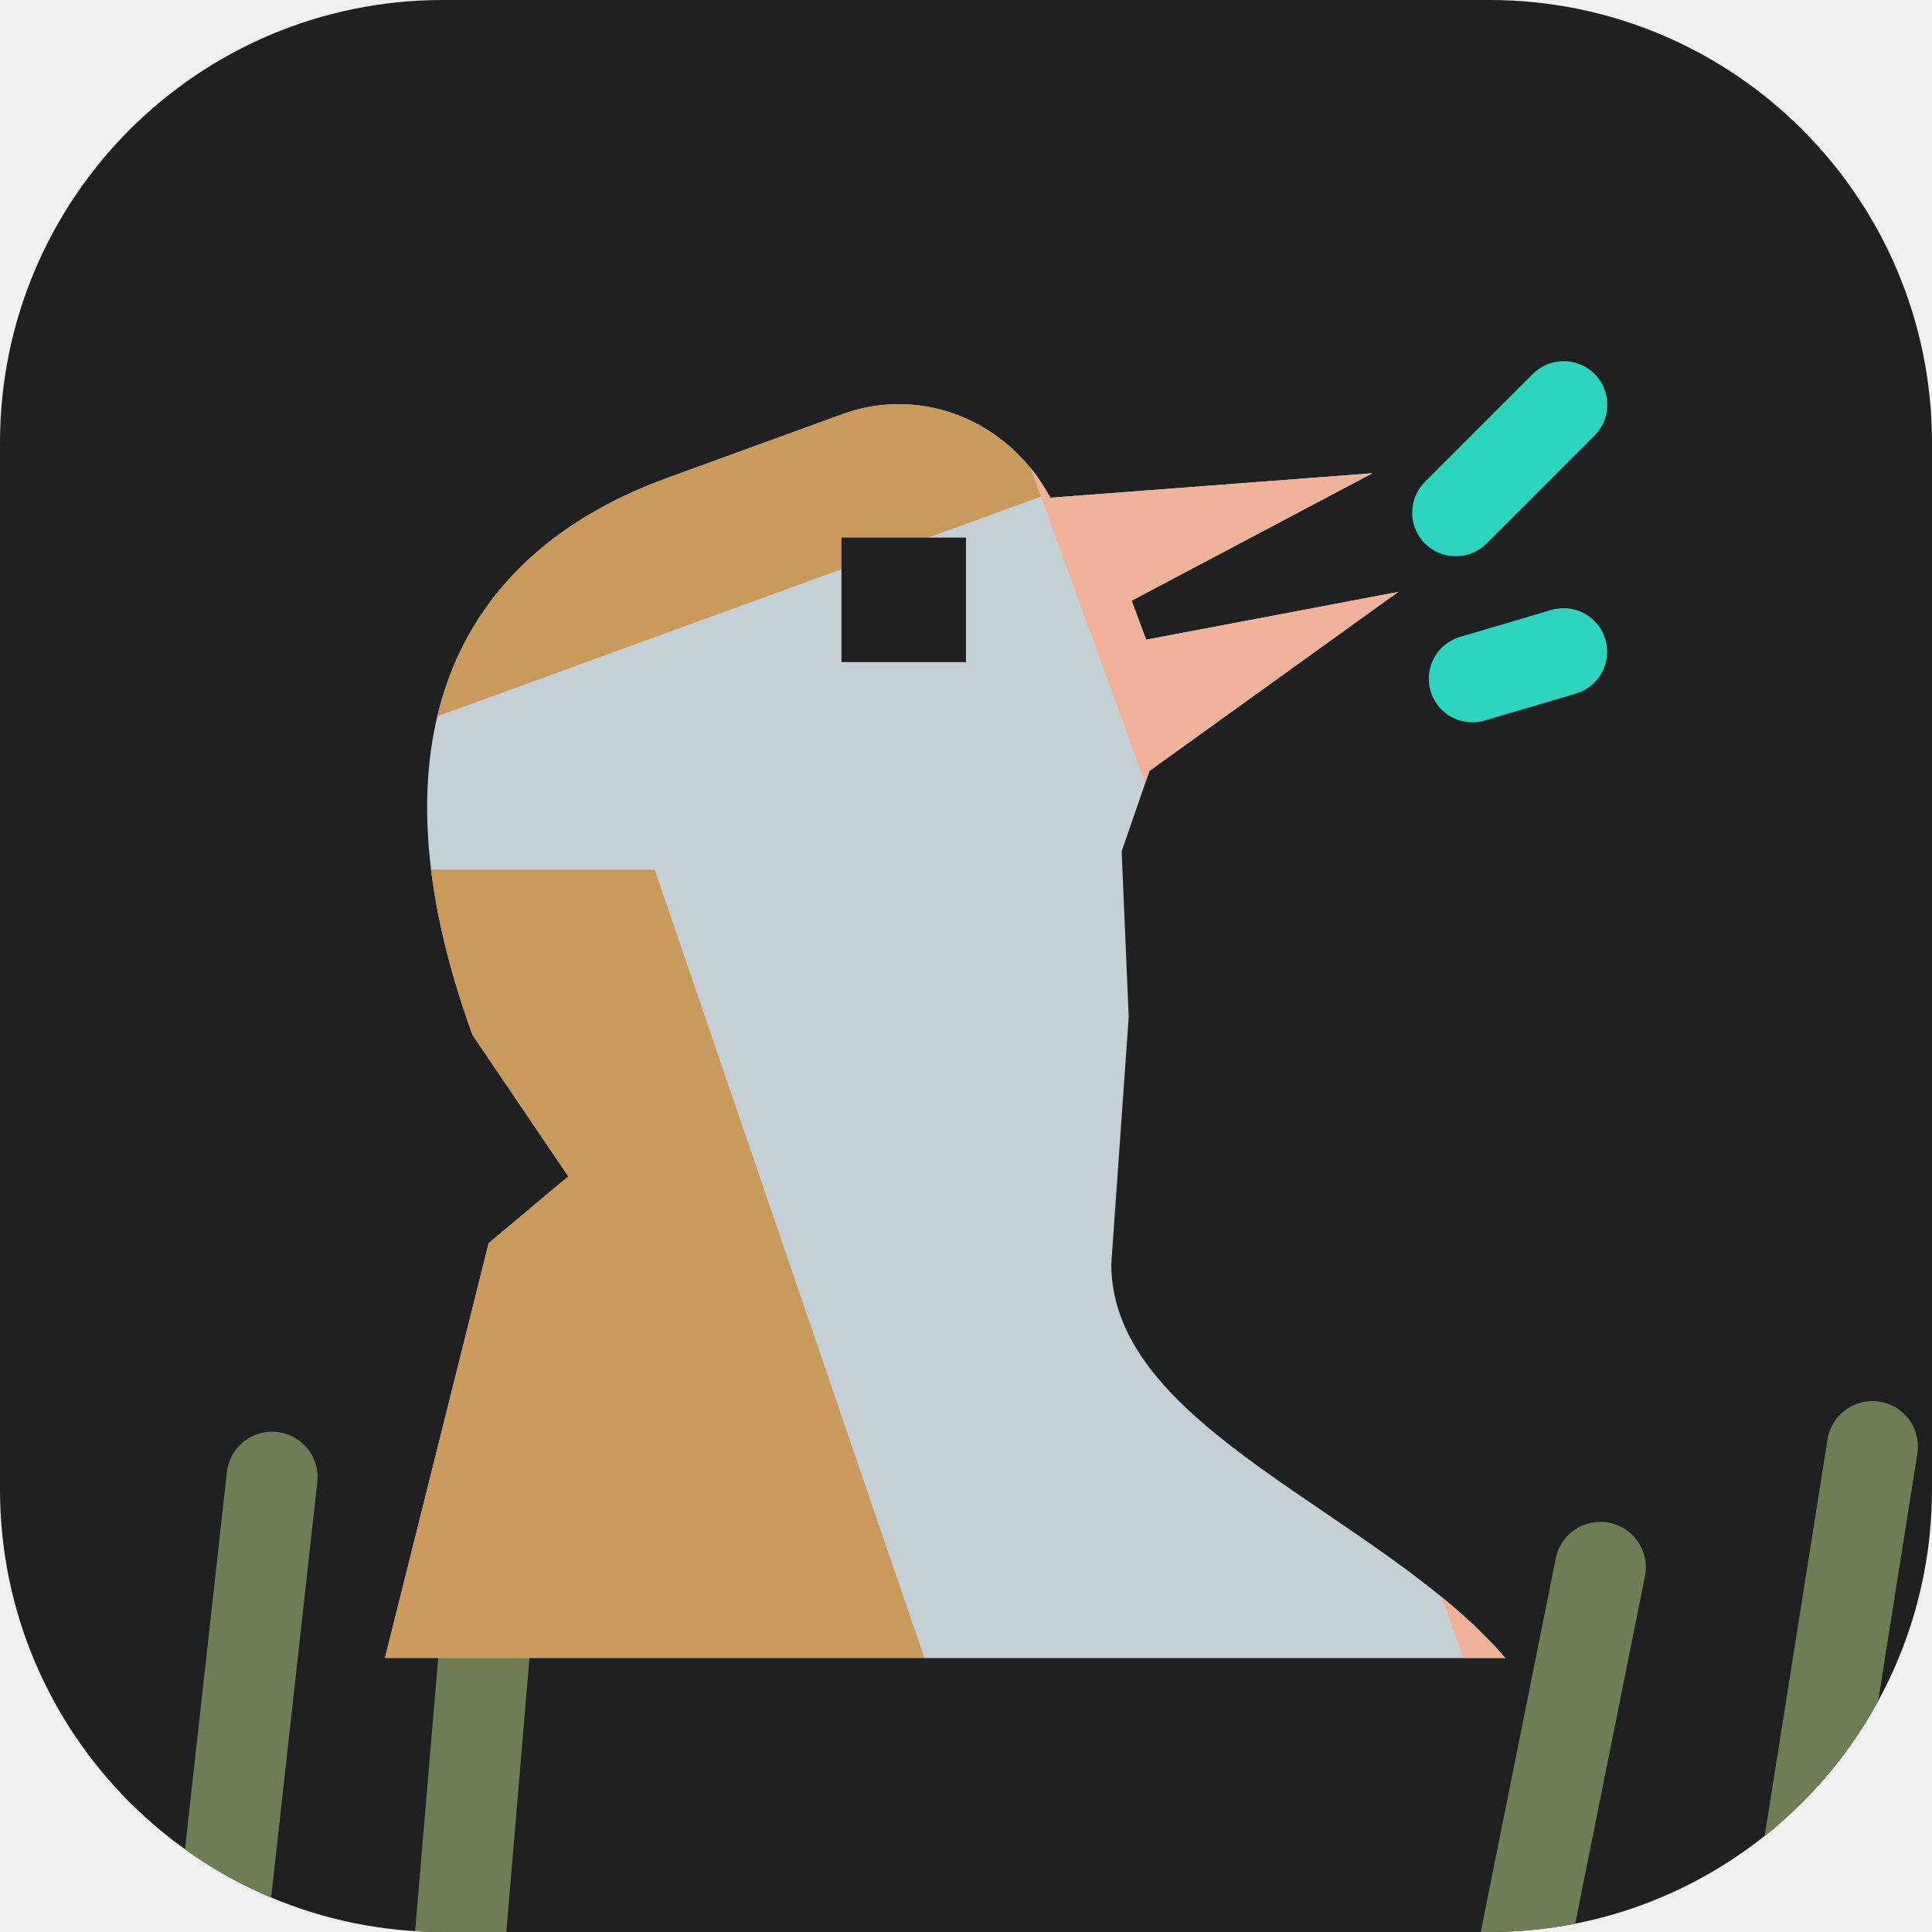
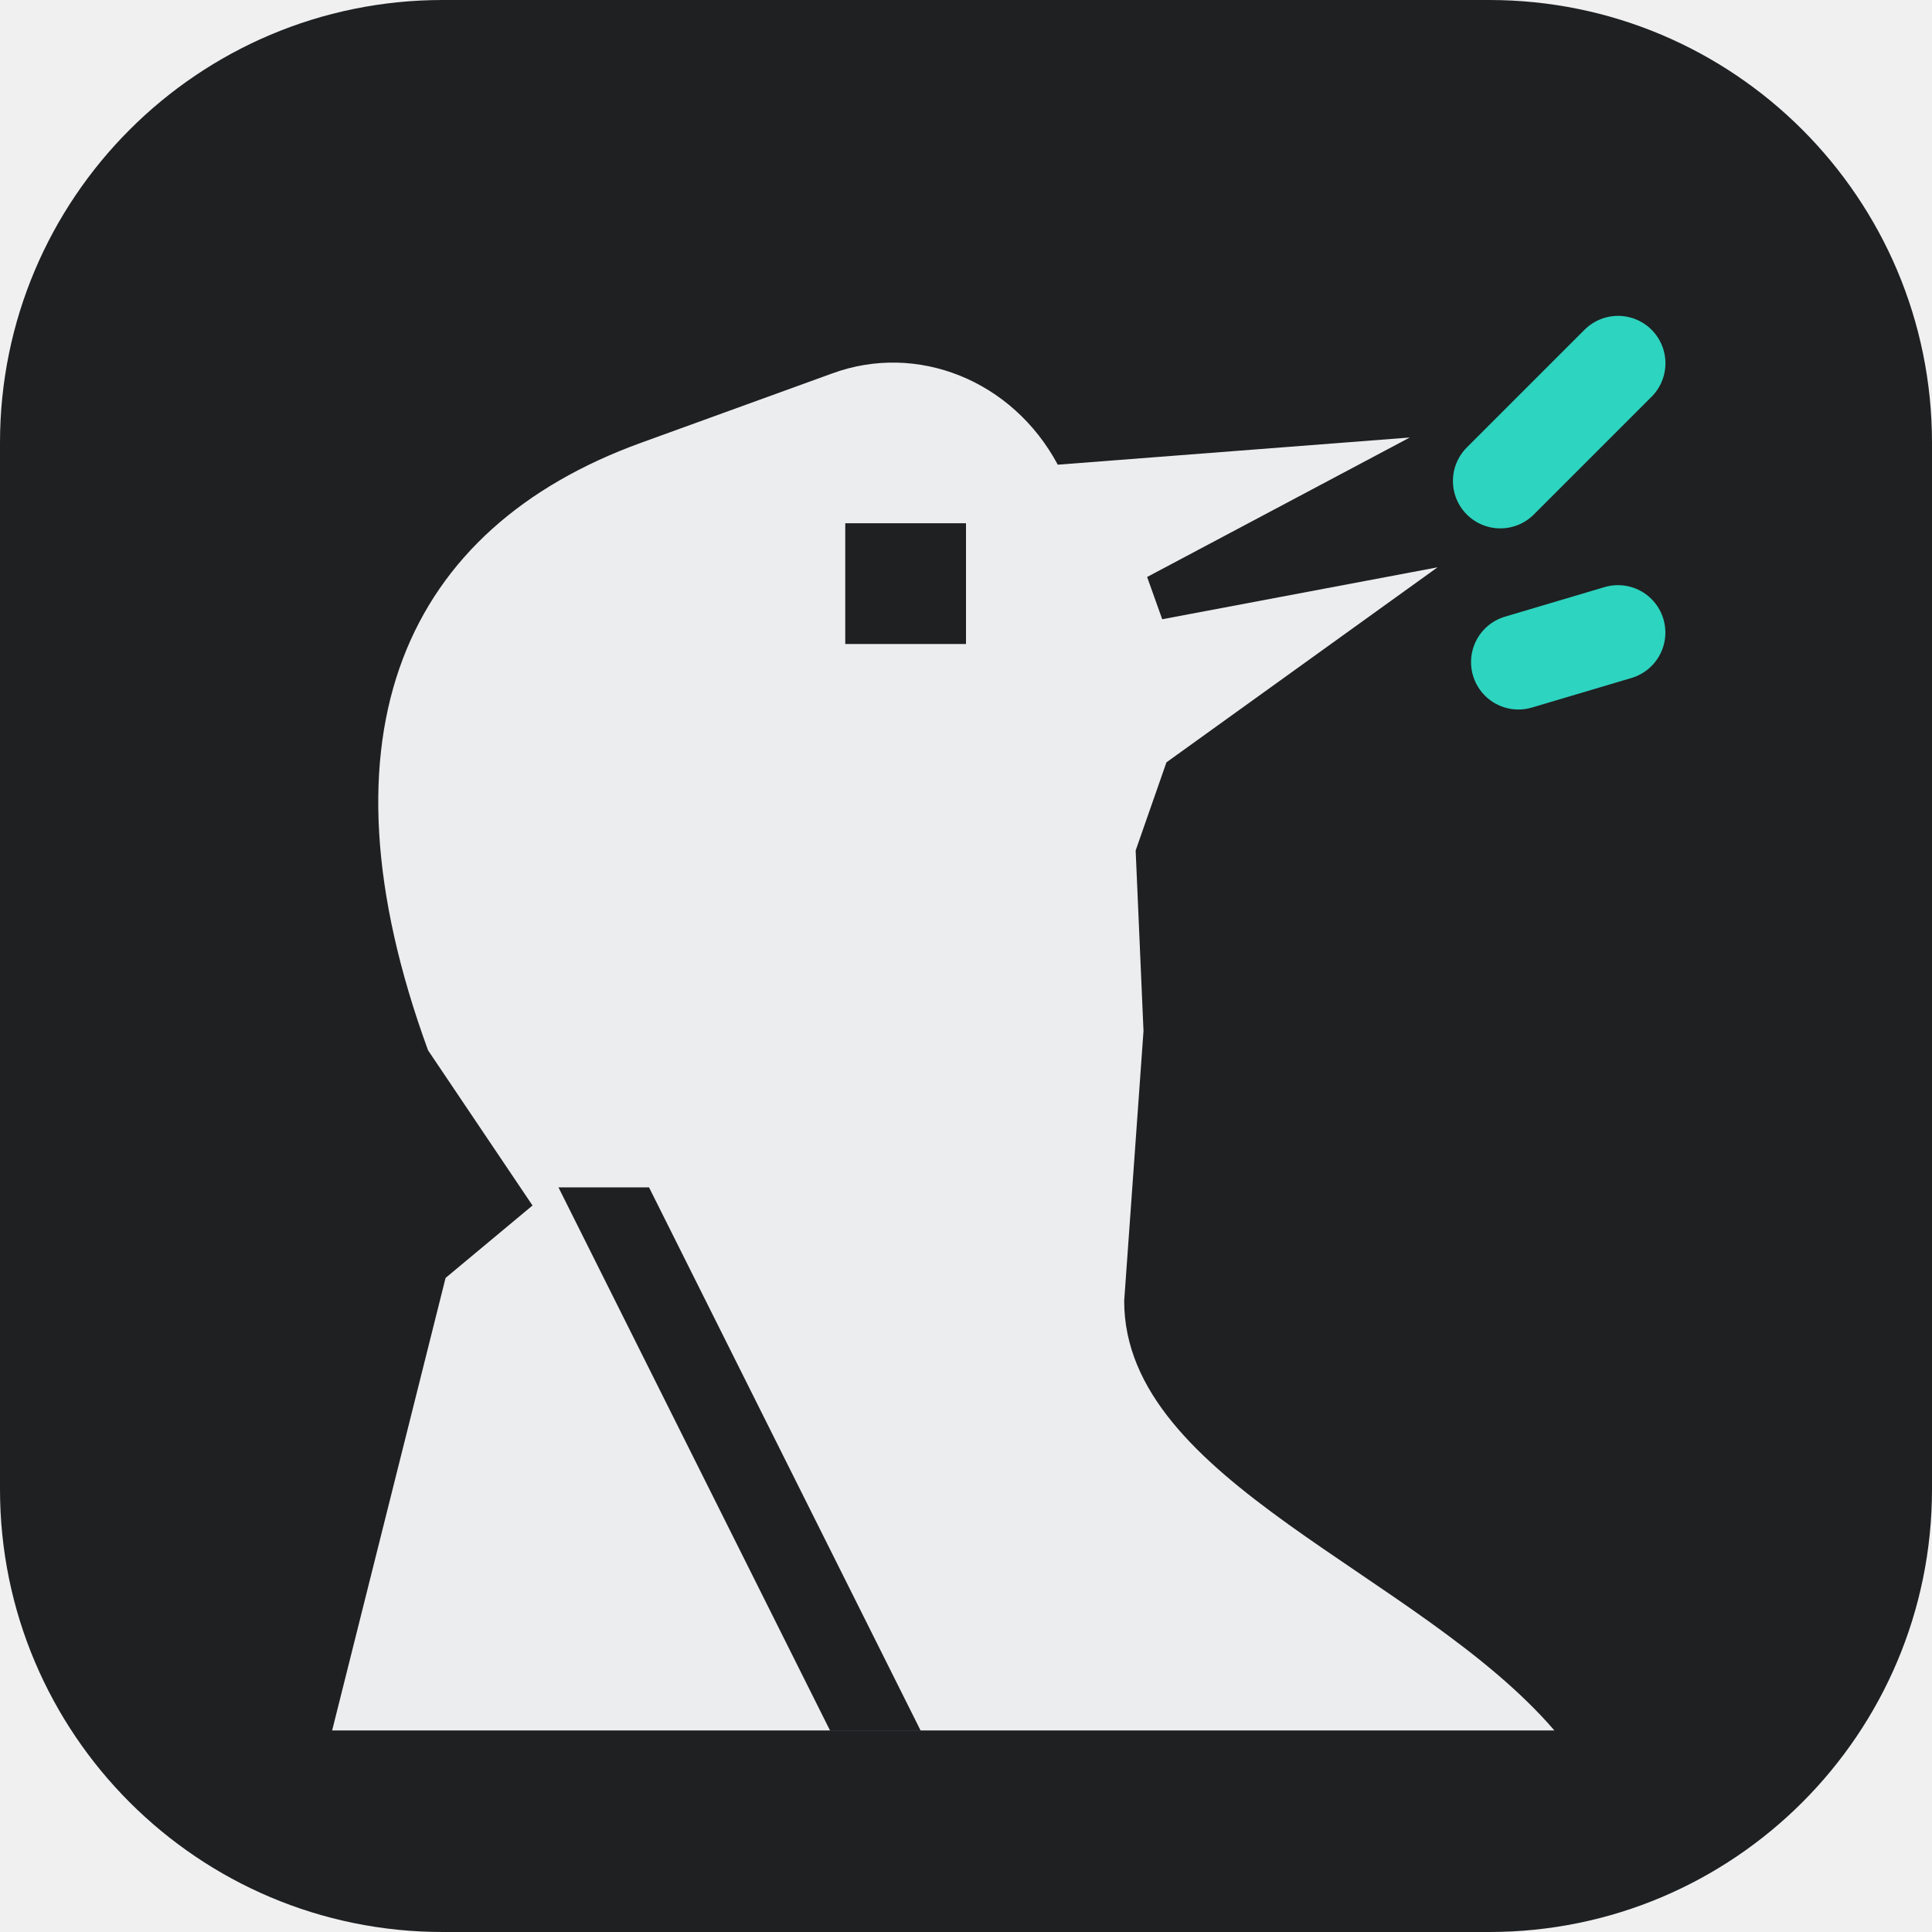
<svg xmlns="http://www.w3.org/2000/svg" width="256" height="256" viewBox="0 0 24 24">
-   <defs>
-     <clipPath id="tile">
-       <rect width="24" height="24" rx="5.5" />
-     </clipPath>
-   </defs>
-   <g clip-path="url(#tile)">
-     <rect width="24" height="24" rx="5.5" fill="#1E2022" />
-     <g stroke="#6F7D55" stroke-width="1.13" stroke-linecap="round" fill="none">
-       <path d="M2.63 25.1l.75-6.75M5.63 25.1l.38-4.5M18.75 25.1l1.13-5.63M22.13 25.1l1.13-7.13" />
+   <rect width="24" height="24" rx="5.5" fill="#1E2022" />
+   <svg x="3" y="3.5" width="18" height="18" viewBox="0 0 24 24">
+     <defs>
+       <mask id="m" maskUnits="userSpaceOnUse" x="-8" y="-8" width="40" height="40">
+         <rect x="-8" y="-8" width="40" height="40" fill="#fff" />
+         <rect x="10" y="4" width="2" height="2.00" fill="#000" />
+         <path d="M5.25 15.00L6.75 15.00L11.25 24.00L9.75 24.00Z" fill="#000" />
+       </mask>
+       <mask id="c" maskUnits="userSpaceOnUse" x="-8" y="-8" width="40" height="40">
+         <rect x="-8" y="-8" width="40" height="40" fill="#fff" />
+       </mask>
+     </defs>
+     <g mask="url(#m)" fill="#ECEDEE" opacity="1.00">
+       <path d="M4.82 15.30L3.09 12.73C1.16 7.45 2.73 4.08 6.61 2.67L9.78 1.52C11.19 1.00 12.77 1.63 13.52 3.03L19.35 2.58L15.00 4.89L15.25 5.59L19.81 4.73L15.32 7.96L14.81 9.42L14.94 12.41L14.62 16.88C14.62 19.88 19.50 21.38 21.75 24.00L1.50 24.00L3.38 16.50Z" />
    </g>
-     <svg x="3.75" y="4.1" width="16.5" height="16.5" viewBox="0 0 32 32">
-       <defs>
-         <clipPath id="bird">
-           <path d="M6.42 20.39L4.11 16.98C1.55 9.93 3.64 5.44 8.81 3.56L13.04 2.02C14.92 1.34 17.03 2.17 18.03 4.04L25.79 3.45L19.99 6.52L20.34 7.46L26.41 6.31L20.42 10.62L19.75 12.56L19.92 16.55L19.50 22.50C19.50 26.50 26.00 28.50 29.00 32.00L2.00 32.00L4.50 22.00Z" />
-         </clipPath>
-         <mask id="eye" maskUnits="userSpaceOnUse" x="-8" y="-8" width="48" height="48">
-           <rect x="-8" y="-8" width="48" height="48" fill="#fff" />
-           <rect x="13" y="5" width="3" height="3" fill="#000" />
-         </mask>
-       </defs>
-       <g mask="url(#eye)">
-         <g clip-path="url(#bird)">
-           <rect x="-8" y="-8" width="48" height="48" fill="#C4CFD6" />
-           <path d="M0 13H8.5L15 32H0Z" fill="#C99A5B" />
-           <rect x="-8" y="-8" width="48" height="14.5" fill="#C99A5B" transform="rotate(-20.0 13.00 18.00)" />
-           <rect x="22.3" y="-8" width="32" height="48" fill="#F0B39A" transform="rotate(-20.0 13.00 18.00)" />
-         </g>
-       </g>
-       <path d="M27.80 4.40L30.40 1.80" fill="none" stroke="#2DD4BF" stroke-width="2.10" stroke-linecap="round" stroke-dasharray="3.68" stroke-dashoffset="0.00" opacity="1.00" />
-       <path d="M28.20 8.40L30.40 7.75" fill="none" stroke="#2DD4BF" stroke-width="2.10" stroke-linecap="round" stroke-dasharray="2.29" stroke-dashoffset="0.00" opacity="1.00" />
-     </svg>
-   </g>
+     <path d="M20.85 3.30L22.80 1.35" fill="none" stroke="#2DD4BF" stroke-width="1.57" stroke-linecap="round" stroke-dasharray="2.76" stroke-dashoffset="0.00" opacity="1.00" />
+     <path d="M21.15 6.30L22.80 5.81" fill="none" stroke="#2DD4BF" stroke-width="1.57" stroke-linecap="round" stroke-dasharray="1.72" stroke-dashoffset="0.00" opacity="1.00" />
+   </svg>
</svg>
